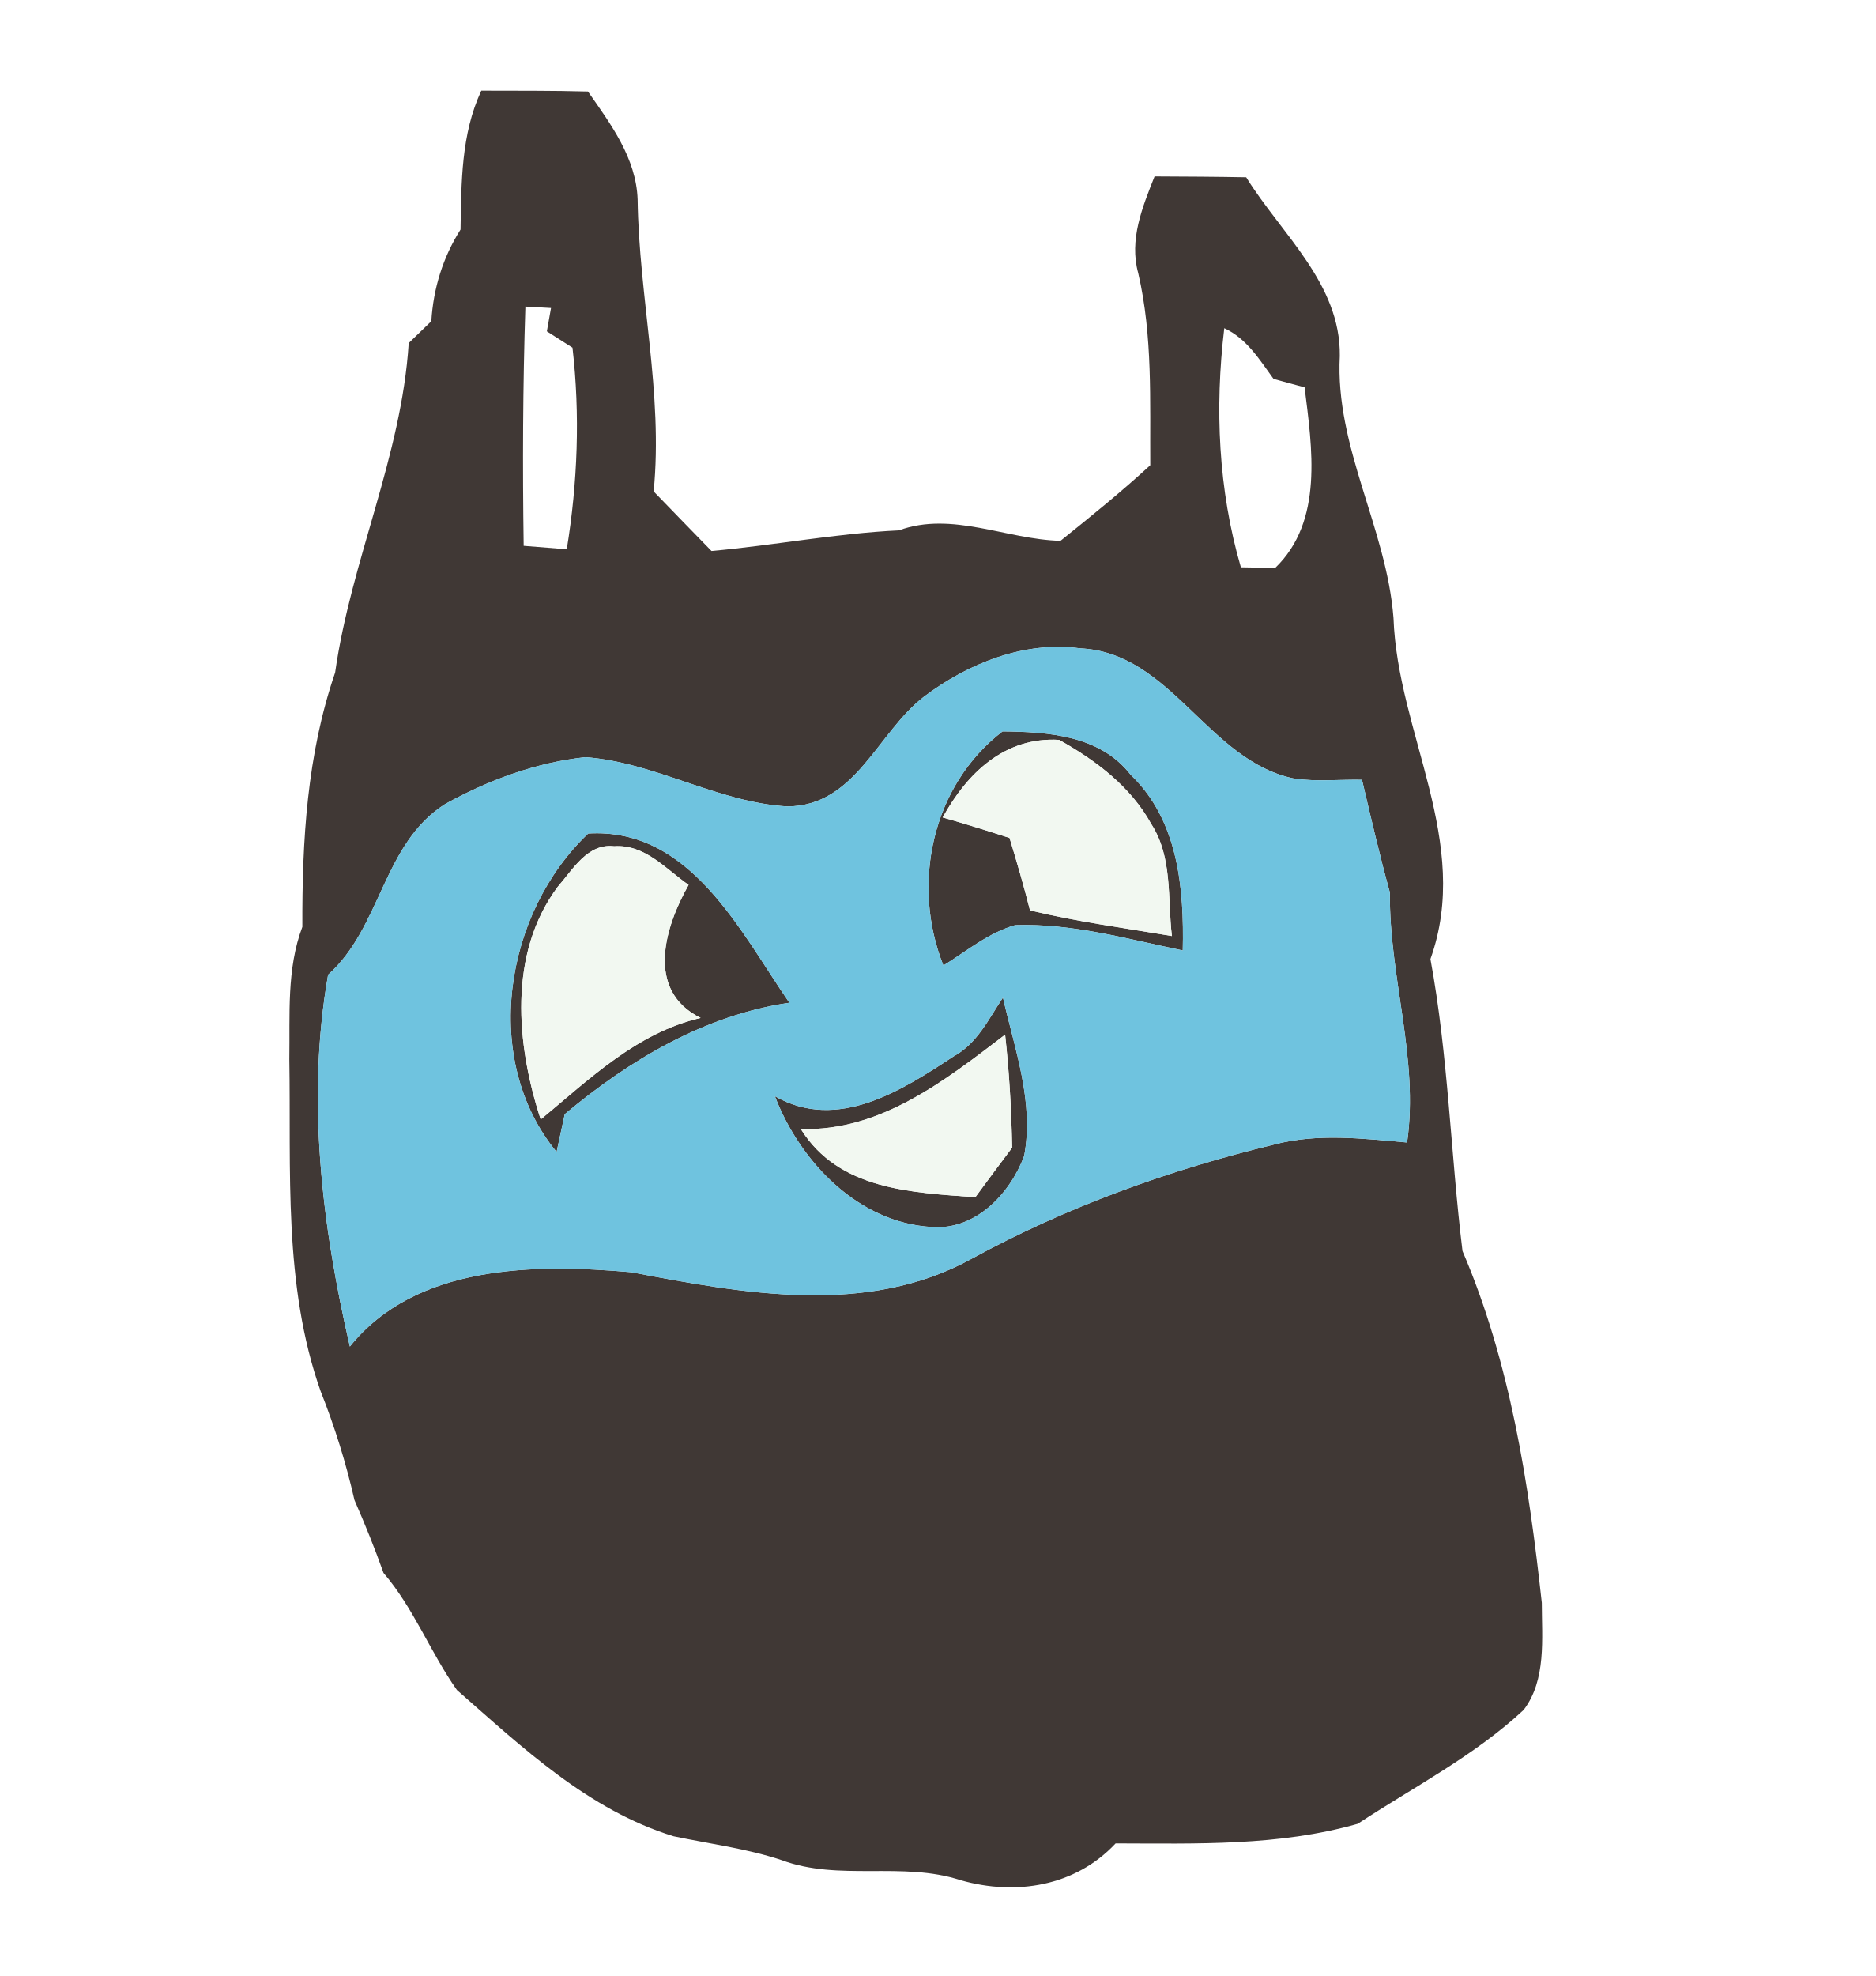
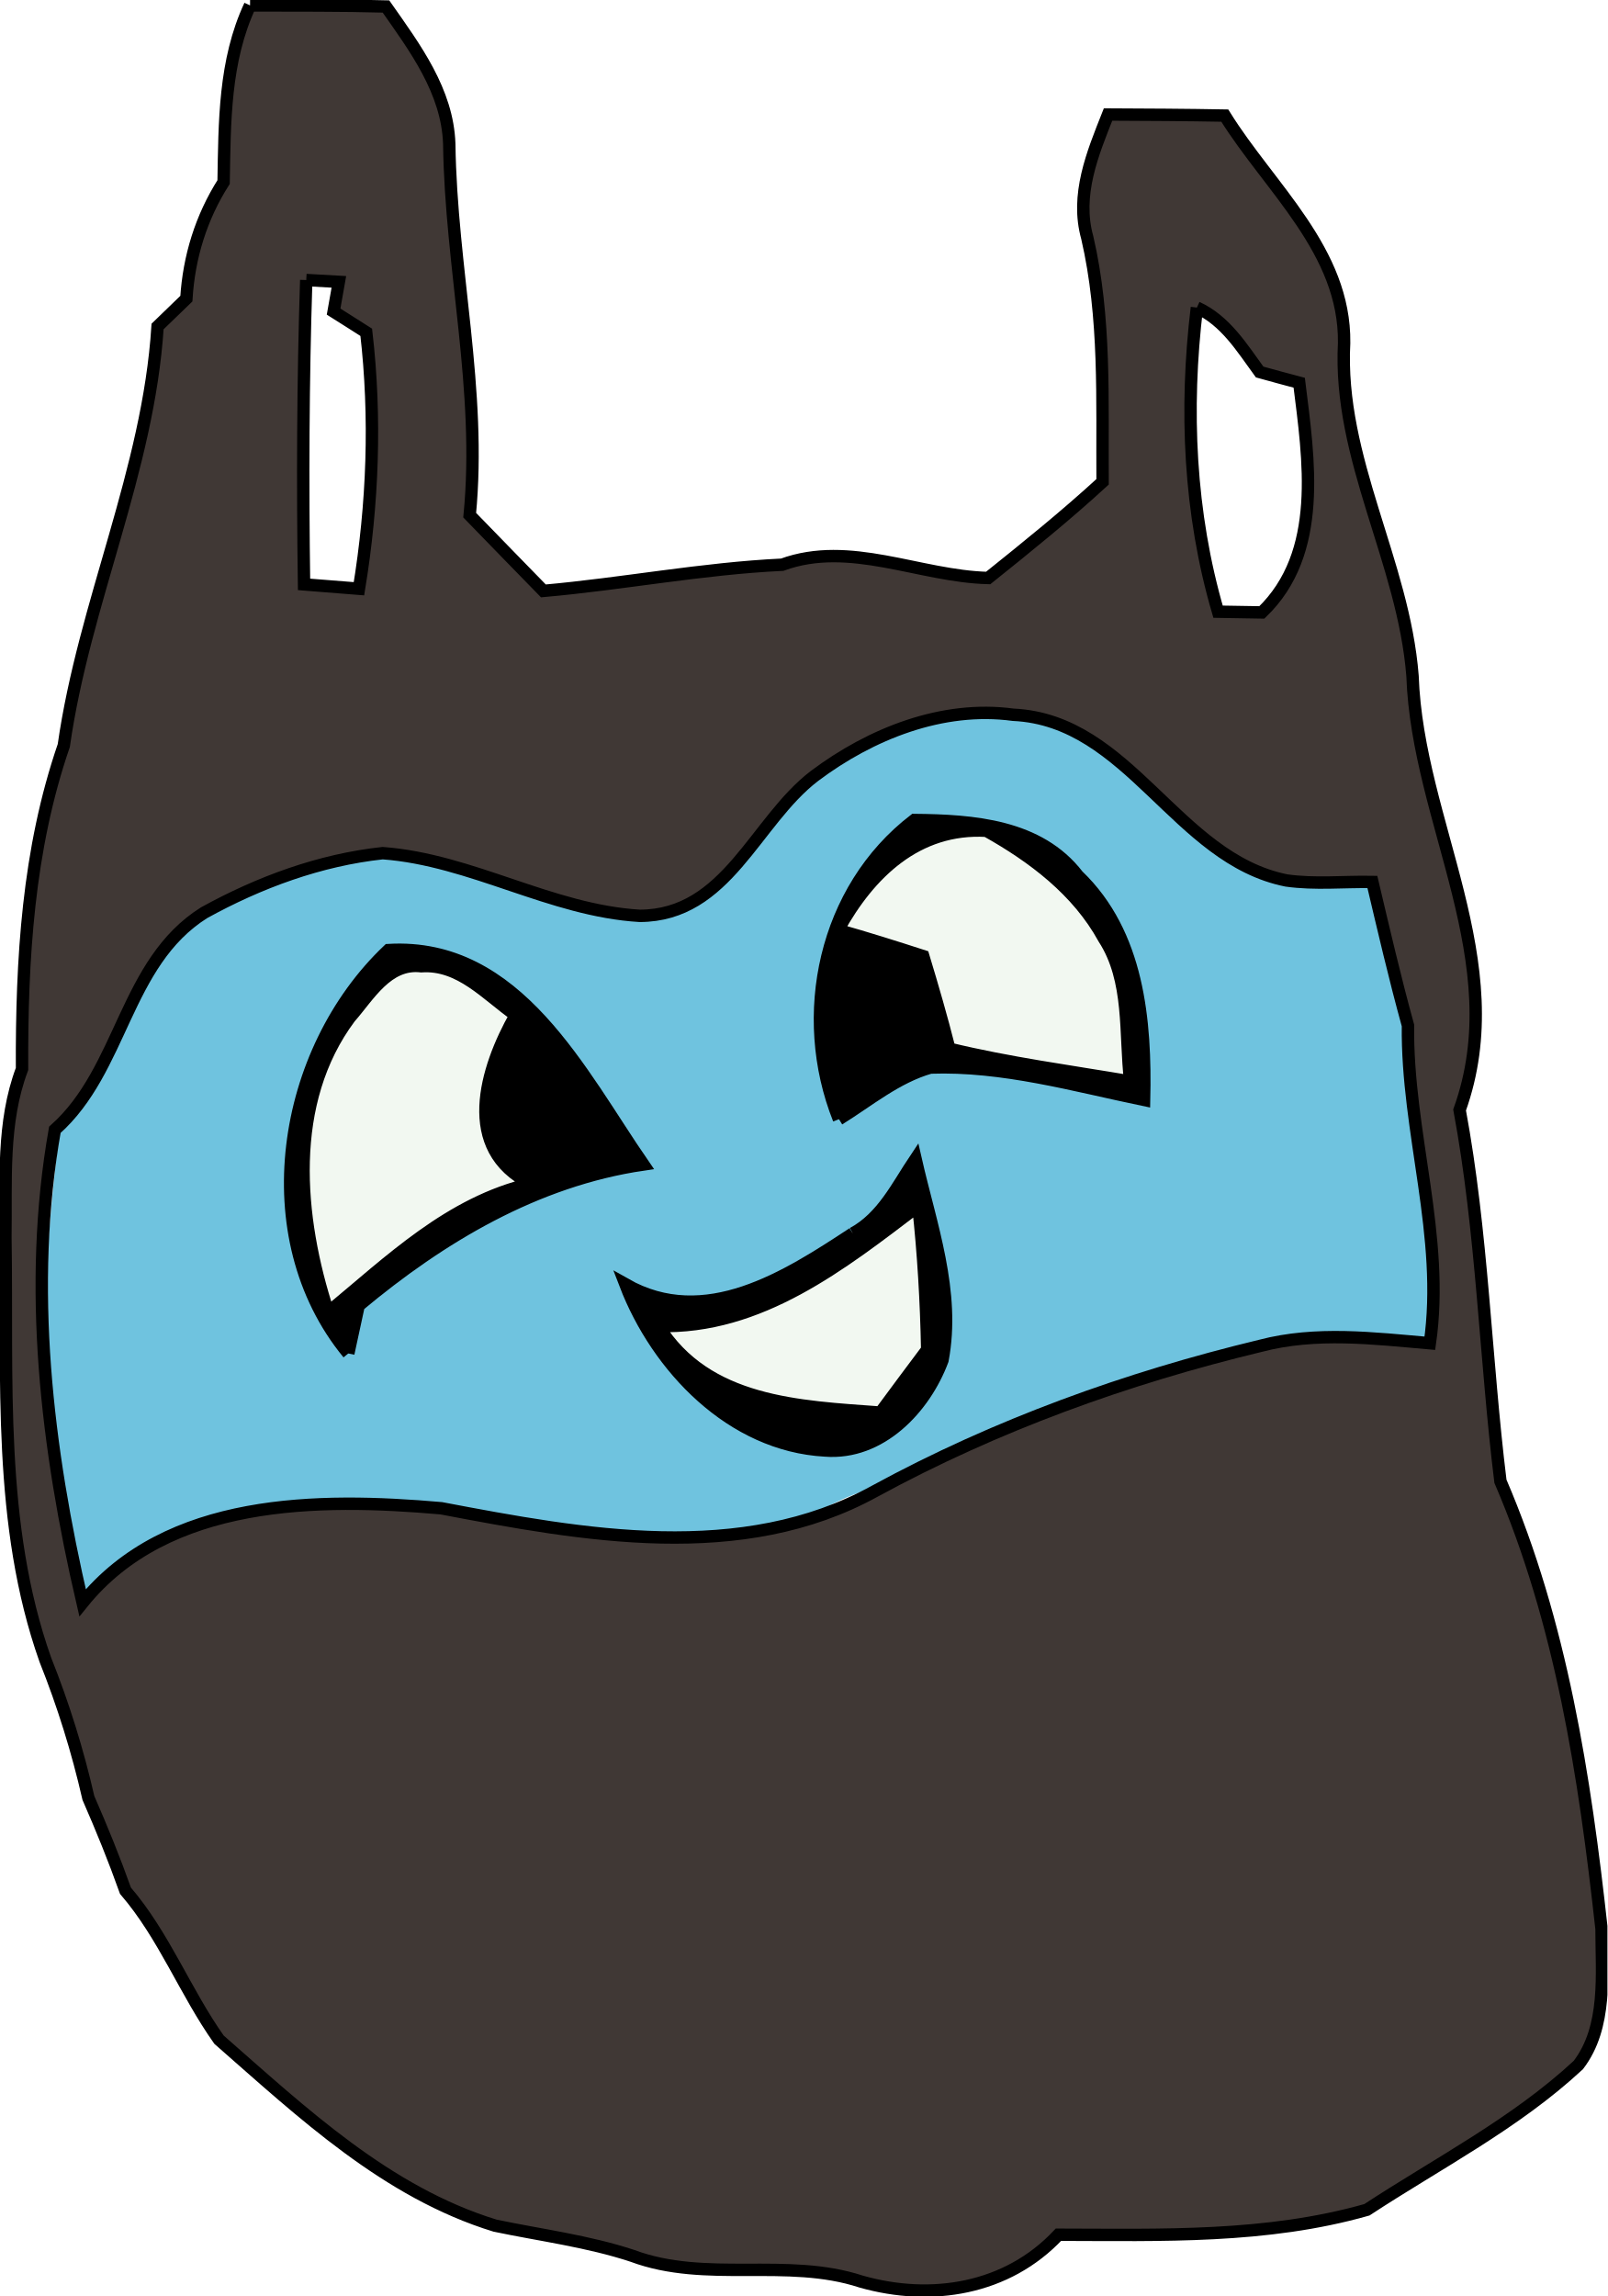
- <svg xmlns="http://www.w3.org/2000/svg" width="131pt" height="138pt" viewBox="0 0 131 138" version="1.1">
-   <g id="#403835ff">
-     <path fill="#403835" opacity="1.00" d=" M 33.62 6.33 C 36.10 6.34 38.58 6.32 41.07 6.39 C 42.66 8.66 44.44 11.04 44.54 13.93 C 44.63 20.76 46.33 27.46 45.66 34.32 C 47.00 35.71 48.35 37.09 49.70 38.48 C 54.07 38.09 58.39 37.25 62.79 37.04 C 66.50 35.68 70.31 37.68 74.08 37.77 C 76.21 36.06 78.34 34.34 80.35 32.49 C 80.32 28.00 80.53 23.48 79.51 19.08 C 78.86 16.74 79.80 14.47 80.65 12.32 C 82.78 12.33 84.92 12.34 87.05 12.38 C 89.52 16.36 93.65 19.81 93.59 24.86 C 93.25 31.23 96.85 36.87 97.34 43.15 C 97.62 51.21 102.84 58.83 99.92 66.98 C 101.17 73.71 101.33 80.61 102.16 87.37 C 105.50 95.16 106.78 103.57 107.70 111.94 C 107.70 114.43 108.03 117.32 106.43 119.42 C 102.98 122.63 98.75 124.80 94.84 127.37 C 89.33 128.94 83.59 128.75 77.93 128.74 C 75.12 131.74 70.97 132.41 67.11 131.31 C 63.03 129.97 58.62 131.41 54.58 129.90 C 52.13 129.09 49.57 128.77 47.05 128.24 C 41.10 126.41 36.49 122.04 31.92 118.03 C 30.06 115.40 28.91 112.32 26.79 109.85 C 26.18 108.13 25.49 106.43 24.76 104.76 C 24.17 102.17 23.38 99.63 22.40 97.17 C 19.77 89.73 20.34 81.73 20.21 73.97 C 20.26 70.88 20.01 67.68 21.12 64.73 C 21.10 58.71 21.44 52.71 23.41 46.97 C 24.52 39.15 28.05 31.87 28.55 23.96 C 28.94 23.58 29.73 22.81 30.13 22.43 C 30.27 20.14 30.94 17.97 32.17 16.03 C 32.23 12.74 32.20 9.38 33.62 6.33 M 36.70 21.41 C 36.52 26.98 36.50 32.55 36.58 38.12 C 37.58 38.20 38.59 38.28 39.59 38.36 C 40.35 33.72 40.53 28.95 39.99 24.28 C 39.54 24.00 38.65 23.42 38.20 23.14 C 38.27 22.73 38.42 21.92 38.49 21.51 L 36.70 21.41 M 85.52 22.92 C 84.85 28.50 85.10 34.21 86.68 39.62 C 87.28 39.63 88.48 39.65 89.08 39.66 C 92.47 36.39 91.65 31.26 91.13 27.05 C 90.59 26.91 89.50 26.61 88.96 26.46 C 87.99 25.13 87.09 23.64 85.52 22.92 M 64.56 48.64 C 61.29 51.14 59.77 56.31 54.98 56.32 C 50.10 56.03 45.76 53.24 40.89 52.88 C 37.45 53.25 34.12 54.48 31.10 56.15 C 26.74 58.90 26.64 64.76 22.92 68.07 C 21.40 76.68 22.48 85.59 24.44 94.04 C 29.08 88.28 37.37 88.26 44.10 88.85 C 51.88 90.33 60.56 91.95 67.87 87.91 C 74.50 84.29 81.67 81.70 89.01 79.93 C 92.05 79.13 95.20 79.52 98.29 79.79 C 99.13 73.93 97.02 68.20 97.09 62.34 C 96.37 59.73 95.76 57.09 95.14 54.46 C 93.57 54.43 91.99 54.60 90.43 54.38 C 84.39 53.17 81.84 45.57 75.45 45.28 C 71.56 44.75 67.63 46.33 64.56 48.64 Z" />
-     <path fill="#403835" opacity="1.00" d=" M 65.90 67.43 C 63.63 61.75 65.10 54.86 70.03 51.08 C 73.24 51.11 76.86 51.36 78.99 54.12 C 82.31 57.30 82.72 62.05 82.62 66.38 C 78.76 65.58 74.89 64.47 70.91 64.61 C 69.05 65.14 67.53 66.42 65.90 67.43 M 65.85 57.09 C 67.41 57.53 68.97 58.02 70.52 58.52 C 71.03 60.20 71.52 61.88 71.95 63.58 C 75.22 64.37 78.55 64.81 81.86 65.37 C 81.55 62.75 81.92 59.86 80.42 57.55 C 78.98 54.93 76.54 53.10 73.98 51.67 C 70.18 51.45 67.56 53.99 65.85 57.09 Z" />
-     <path fill="#403835" opacity="1.00" d=" M 38.88 80.45 C 33.58 74.00 35.22 63.78 41.09 58.21 C 48.22 57.79 51.69 65.03 55.14 70.03 C 49.21 70.90 43.97 74.03 39.45 77.81 C 39.31 78.47 39.02 79.79 38.88 80.45 M 38.96 61.93 C 35.48 66.60 36.06 72.95 37.77 78.18 C 41.18 75.36 44.47 72.13 48.94 71.09 C 45.06 69.17 46.44 64.73 48.10 61.80 C 46.50 60.68 45.04 58.95 42.90 59.10 C 41.03 58.88 40.01 60.74 38.96 61.93 Z" />
-     <path fill="#403835" opacity="1.00" d=" M 66.62 73.77 C 68.26 72.88 69.06 71.16 70.06 69.67 C 70.88 73.28 72.25 76.98 71.54 80.73 C 70.56 83.36 68.14 85.93 65.10 85.69 C 59.96 85.41 55.88 81.13 54.13 76.56 C 58.51 79.05 62.97 76.17 66.62 73.77 M 55.94 78.85 C 58.60 83.11 63.66 83.28 68.13 83.61 C 68.98 82.45 69.84 81.30 70.70 80.15 C 70.65 77.51 70.50 74.88 70.21 72.26 C 66.02 75.45 61.52 79.02 55.94 78.85 Z" />
-   </g>
-   <g id="#6fc3dfff">
-     <path fill="#6fc3df" opacity="1.00" d=" M 64.56 48.64 C 67.63 46.33 71.56 44.75 75.45 45.28 C 81.84 45.57 84.39 53.17 90.43 54.38 C 91.99 54.60 93.57 54.43 95.14 54.46 C 95.76 57.09 96.37 59.73 97.09 62.34 C 97.02 68.20 99.13 73.93 98.29 79.79 C 95.20 79.52 92.05 79.13 89.01 79.93 C 81.67 81.70 74.50 84.29 67.87 87.91 C 60.56 91.95 51.88 90.33 44.10 88.85 C 37.37 88.26 29.08 88.28 24.44 94.04 C 22.48 85.59 21.40 76.68 22.92 68.07 C 26.64 64.76 26.74 58.90 31.10 56.15 C 34.12 54.48 37.45 53.25 40.89 52.88 C 45.76 53.24 50.10 56.03 54.98 56.32 C 59.77 56.31 61.29 51.14 64.56 48.64 M 65.90 67.43 C 67.53 66.42 69.05 65.14 70.91 64.61 C 74.89 64.47 78.76 65.58 82.62 66.38 C 82.72 62.05 82.31 57.30 78.99 54.12 C 76.86 51.36 73.24 51.11 70.03 51.08 C 65.10 54.86 63.63 61.75 65.90 67.43 M 38.88 80.45 C 39.02 79.79 39.31 78.47 39.45 77.81 C 43.97 74.03 49.21 70.90 55.14 70.03 C 51.69 65.03 48.22 57.79 41.09 58.21 C 35.22 63.78 33.58 74.00 38.88 80.45 M 66.62 73.77 C 62.97 76.17 58.51 79.05 54.13 76.56 C 55.88 81.13 59.96 85.41 65.10 85.69 C 68.14 85.93 70.56 83.36 71.54 80.73 C 72.25 76.98 70.88 73.28 70.06 69.67 C 69.06 71.16 68.26 72.88 66.62 73.77 Z" />
-   </g>
-   <g id="#f2f8f1ff">
-     <path fill="#f2f8f1" opacity="1.00" d=" M 65.85 57.09 C 67.56 53.99 70.18 51.45 73.98 51.67 C 76.54 53.10 78.98 54.93 80.42 57.55 C 81.92 59.86 81.55 62.75 81.86 65.37 C 78.55 64.81 75.22 64.37 71.95 63.58 C 71.52 61.88 71.03 60.20 70.52 58.52 C 68.97 58.02 67.41 57.53 65.85 57.09 Z" />
-     <path fill="#f2f8f1" opacity="1.00" d=" M 38.96 61.93 C 40.01 60.74 41.03 58.88 42.90 59.10 C 45.04 58.95 46.50 60.68 48.10 61.80 C 46.44 64.73 45.06 69.17 48.94 71.09 C 44.47 72.13 41.18 75.36 37.77 78.18 C 36.06 72.95 35.48 66.60 38.96 61.93 Z" />
-     <path fill="#f2f8f1" opacity="1.00" d=" M 55.94 78.85 C 61.52 79.02 66.02 75.45 70.21 72.26 C 70.50 74.88 70.65 77.51 70.70 80.15 C 69.84 81.30 68.98 82.45 68.13 83.61 C 63.66 83.28 58.60 83.11 55.94 78.85 Z" />
+ <svg xmlns="http://www.w3.org/2000/svg" width="446" height="637" xml:space="preserve" overflow="hidden">
+   <g transform="translate(-1454 -1360)">
+     <path d="M1686 1617.34C1694.65 1601.74 1707.91 1588.96 1727.13 1590.07 1740.09 1597.26 1752.43 1606.47 1759.71 1619.65 1767.3 1631.28 1765.43 1645.82 1767 1659 1750.25 1656.18 1733.41 1653.97 1716.86 1649.99 1714.69 1641.44 1712.21 1632.99 1709.63 1624.53 1701.79 1622.02 1693.89 1619.55 1686 1617.34Z" fill="#F2F8F1" fill-rule="evenodd" />
+     <path d="M1550.02 1641.46C1555.38 1635.42 1560.59 1625.97 1570.15 1627.09 1581.08 1626.33 1588.54 1635.12 1596.71 1640.8 1588.23 1655.69 1581.18 1678.24 1601 1687.99 1578.17 1693.27 1561.36 1709.68 1543.94 1724 1535.2 1697.44 1532.24 1665.18 1550.02 1641.46Z" fill="#F2F8F1" fill-rule="evenodd" />
+     <path d="M1636 1727.1C1664.35 1727.95 1687.22 1710.02 1708.51 1694 1709.98 1707.16 1710.75 1720.37 1711 1733.62 1706.63 1739.4 1702.26 1745.18 1697.94 1751 1675.23 1749.34 1649.52 1748.49 1636 1727.1Z" fill="#F2F8F1" fill-rule="evenodd" />
+     <path d="M1680.02 1574.95C1695.55 1563.31 1732.86 1534.5 1752.54 1537.17 1784.88 1538.63 1783.84 1559.54 1814.4 1565.63 1822.29 1566.74 1826.8 1583.26 1834.75 1583.41 1837.88 1596.66 1851.42 1627.33 1855.07 1640.48 1854.71 1670 1861.9 1740.56 1857.65 1770.08 1842.02 1768.72 1827.06 1763.39 1800.24 1763.83 1773.43 1764.28 1729.99 1764.1 1696.77 1772.75 1663.54 1781.39 1640.26 1823.17 1600.89 1815.71 1566.84 1812.74 1493.53 1791.99 1470.06 1821 1460.14 1778.44 1466.58 1691.37 1474.27 1648.01 1493.09 1631.33 1488.66 1616.2 1510.72 1602.35 1526 1593.94 1542.85 1598.17 1560.26 1596.31 1584.9 1598.12 1606.86 1612.17 1631.55 1613.63 1655.78 1613.58 1659.99 1570.16 1676.54 1557.57M1686.8 1669.59C1695.05 1664.5 1702.74 1658.06 1712.15 1655.39 1732.29 1654.68 1751.87 1660.27 1771.4 1664.3 1771.9 1642.49 1769.83 1618.57 1753.03 1602.55 1742.25 1588.65 1723.94 1587.39 1707.7 1587.24 1682.75 1606.28 1675.31 1640.98 1686.8 1669.59M1550.09 1735.17C1550.79 1731.85 1552.26 1725.2 1552.97 1721.87 1575.84 1702.83 1602.35 1687.07 1632.36 1682.69 1614.9 1657.5 1597.34 1621.04 1561.27 1623.15 1531.57 1651.21 1523.27 1702.68 1550.09 1735.17M1690.44 1701.53C1671.98 1713.61 1649.41 1728.12 1627.25 1715.58 1636.1 1738.6 1656.75 1760.15 1682.75 1761.56 1698.13 1762.77 1710.38 1749.83 1715.34 1736.58 1718.93 1717.69 1712 1699.06 1707.85 1680.87 1702.79 1688.38 1698.74 1697.04 1690.44 1701.53Z" fill="#6FC3DF" fill-rule="evenodd" />
+     <path d="M1523.38 1361.5C1535.93 1361.55 1548.48 1361.45 1561.09 1361.8 1569.14 1373.27 1578.15 1385.3 1578.65 1399.9 1579.11 1434.41 1587.71 1468.26 1584.32 1502.93 1591.11 1509.95 1597.94 1516.92 1604.77 1523.94 1626.89 1521.98 1648.76 1517.73 1671.03 1516.67 1689.81 1509.8 1709.1 1519.9 1728.18 1520.36 1738.96 1511.72 1749.74 1503.03 1759.92 1493.68 1759.77 1470.99 1760.83 1448.15 1755.67 1425.92 1752.37 1414.1 1757.13 1402.63 1761.44 1391.77 1772.22 1391.82 1783.05 1391.87 1793.83 1392.07 1806.33 1412.18 1827.24 1429.61 1826.94 1455.13 1825.21 1487.31 1843.44 1515.81 1845.92 1547.54 1847.33 1588.27 1873.76 1626.77 1858.98 1667.95 1865.3 1701.95 1866.11 1736.82 1870.31 1770.97 1887.22 1810.33 1893.7 1852.83 1898.36 1895.12 1898.36 1907.7 1900.03 1922.3 1891.93 1932.91 1874.47 1949.13 1853.05 1960.1 1833.26 1973.08 1805.37 1981.01 1776.32 1980.05 1747.67 1980 1733.44 1995.16 1712.44 1998.55 1692.9 1992.99 1672.25 1986.22 1649.92 1993.49 1629.47 1985.86 1617.07 1981.77 1604.11 1980.15 1591.36 1977.48 1561.24 1968.23 1537.91 1946.15 1514.77 1925.89 1505.36 1912.6 1499.54 1897.04 1488.81 1884.56 1485.72 1875.87 1482.23 1867.28 1478.53 1858.84 1475.54 1845.75 1471.55 1832.92 1466.58 1820.49 1453.27 1782.9 1456.16 1742.48 1455.5 1703.27 1455.75 1687.65 1454.49 1671.48 1460.11 1656.58 1460 1626.16 1461.73 1595.84 1471.7 1566.84 1477.32 1527.33 1495.18 1490.55 1497.72 1450.58 1499.69 1448.66 1503.69 1444.77 1505.71 1442.85 1506.42 1431.28 1509.81 1420.31 1516.04 1410.51 1516.34 1393.89 1516.19 1376.91 1523.38 1361.5M1538.97 1437.69C1538.06 1465.84 1537.96 1493.98 1538.36 1522.13 1543.42 1522.53 1548.54 1522.93 1553.6 1523.34 1557.45 1499.89 1558.36 1475.79 1555.62 1452.2 1553.34 1450.78 1548.84 1447.85 1546.56 1446.44 1546.92 1444.36 1547.68 1440.27 1548.03 1438.2L1538.97 1437.69M1786.09 1445.33C1782.7 1473.52 1783.96 1502.37 1791.96 1529.71 1795 1529.76 1801.07 1529.86 1804.11 1529.91 1821.27 1513.39 1817.12 1487.46 1814.48 1466.19 1811.75 1465.48 1806.23 1463.97 1803.5 1463.21 1798.59 1456.49 1794.03 1448.96 1786.09 1445.33M1679.99 1575.28C1663.44 1587.91 1655.75 1614.03 1631.5 1614.09 1606.8 1612.62 1584.83 1598.52 1560.18 1596.7 1542.77 1598.57 1525.91 1604.79 1510.62 1613.23 1488.55 1627.12 1488.05 1656.73 1469.22 1673.45 1461.52 1716.96 1466.99 1761.98 1476.91 1804.67 1500.4 1775.57 1542.36 1775.47 1576.43 1778.45 1615.81 1785.93 1659.74 1794.11 1696.75 1773.7 1730.31 1755.41 1766.6 1742.32 1803.75 1733.38 1819.14 1729.34 1835.09 1731.31 1850.73 1732.67 1854.98 1703.06 1844.3 1674.11 1844.65 1644.5 1841.01 1631.32 1837.92 1617.98 1834.78 1604.69 1826.83 1604.54 1818.84 1605.39 1810.94 1604.28 1780.37 1598.17 1767.46 1559.77 1735.11 1558.3 1715.42 1555.63 1695.53 1563.61 1679.99 1575.28Z" stroke="#000000" stroke-width="3.438" stroke-miterlimit="8" fill="#403835" fill-rule="evenodd" />
+     <path d="M1686.77 1670.5C1675.28 1641.67 1682.72 1606.69 1707.69 1587.5 1723.94 1587.65 1742.27 1588.92 1753.05 1602.93 1769.87 1619.08 1771.94 1643.19 1771.44 1665.17 1751.89 1661.11 1732.29 1655.47 1712.14 1656.18 1702.72 1658.87 1695.03 1665.37 1686.77 1670.5M1686.52 1618.01C1694.42 1620.24 1702.32 1622.73 1710.17 1625.27 1712.75 1633.8 1715.23 1642.33 1717.41 1650.96 1733.96 1654.97 1750.83 1657.2 1767.59 1660.04 1766.02 1646.74 1767.89 1632.07 1760.3 1620.35 1753 1607.04 1740.65 1597.75 1727.69 1590.49 1708.44 1589.38 1695.18 1602.27 1686.52 1618.01Z" stroke="#000000" stroke-width="3.438" stroke-miterlimit="8" fill-rule="evenodd" />
+     <path d="M1550.64 1735.5C1523.96 1703.04 1532.22 1651.62 1561.77 1623.59 1597.66 1621.47 1615.13 1657.91 1632.5 1683.07 1602.65 1687.45 1576.27 1703.2 1553.51 1722.22 1552.81 1725.54 1551.35 1732.18 1550.64 1735.5M1551.05 1642.31C1533.53 1665.81 1536.45 1697.76 1545.05 1724.08 1562.22 1709.89 1578.78 1693.63 1601.29 1688.4 1581.75 1678.74 1588.7 1656.4 1597.06 1641.65 1589 1636.02 1581.65 1627.31 1570.88 1628.07 1561.47 1626.96 1556.33 1636.32 1551.05 1642.31Z" stroke="#000000" stroke-width="3.438" stroke-miterlimit="8" fill-rule="evenodd" />
+     <path d="M1690.63 1702.21C1698.92 1697.71 1702.97 1689.03 1708.02 1681.5 1712.17 1699.73 1719.09 1718.42 1715.5 1737.37 1710.55 1750.65 1698.32 1763.63 1682.95 1762.42 1656.97 1761.01 1636.35 1739.39 1627.5 1716.3 1649.64 1728.88 1672.18 1714.33 1690.63 1702.21M1636.65 1727.87C1650.09 1749.39 1675.67 1750.25 1698.26 1751.91 1702.56 1746.06 1706.91 1740.25 1711.26 1734.44 1711 1721.1 1710.24 1707.82 1708.78 1694.58 1687.6 1710.7 1664.85 1728.73 1636.65 1727.87Z" stroke="#000000" stroke-width="3.438" stroke-miterlimit="8" fill-rule="evenodd" />
  </g>
</svg>
